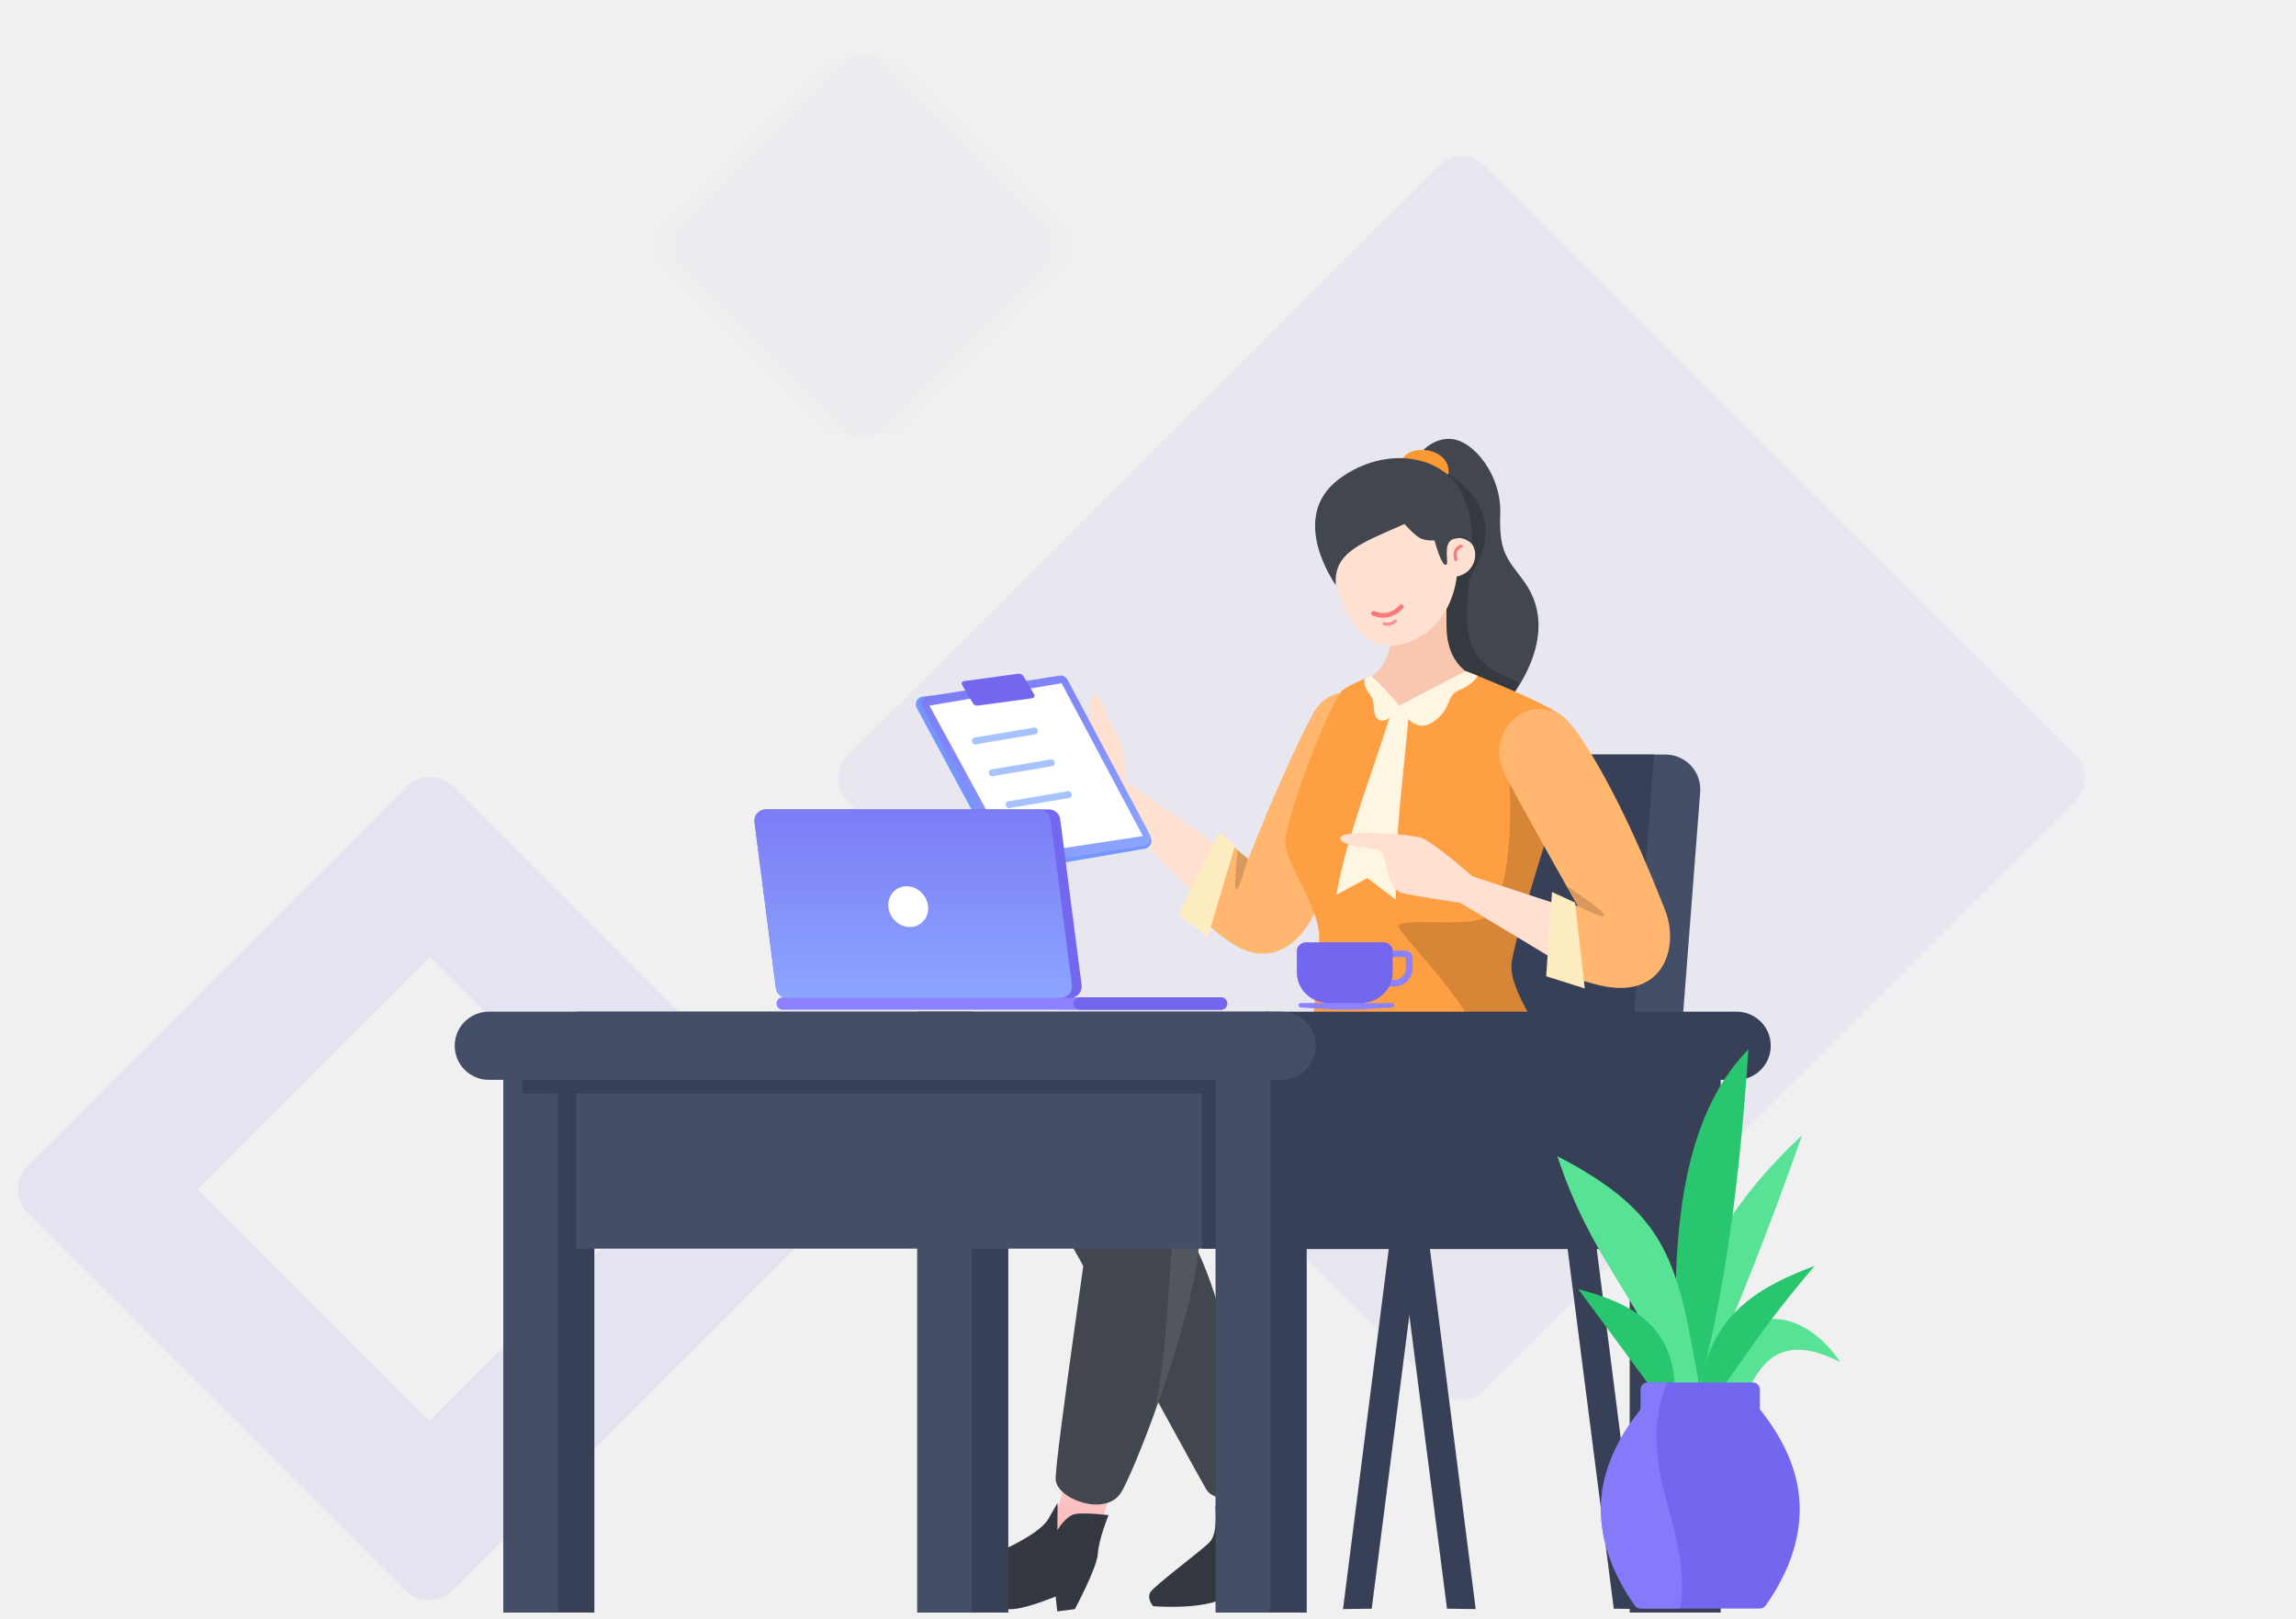
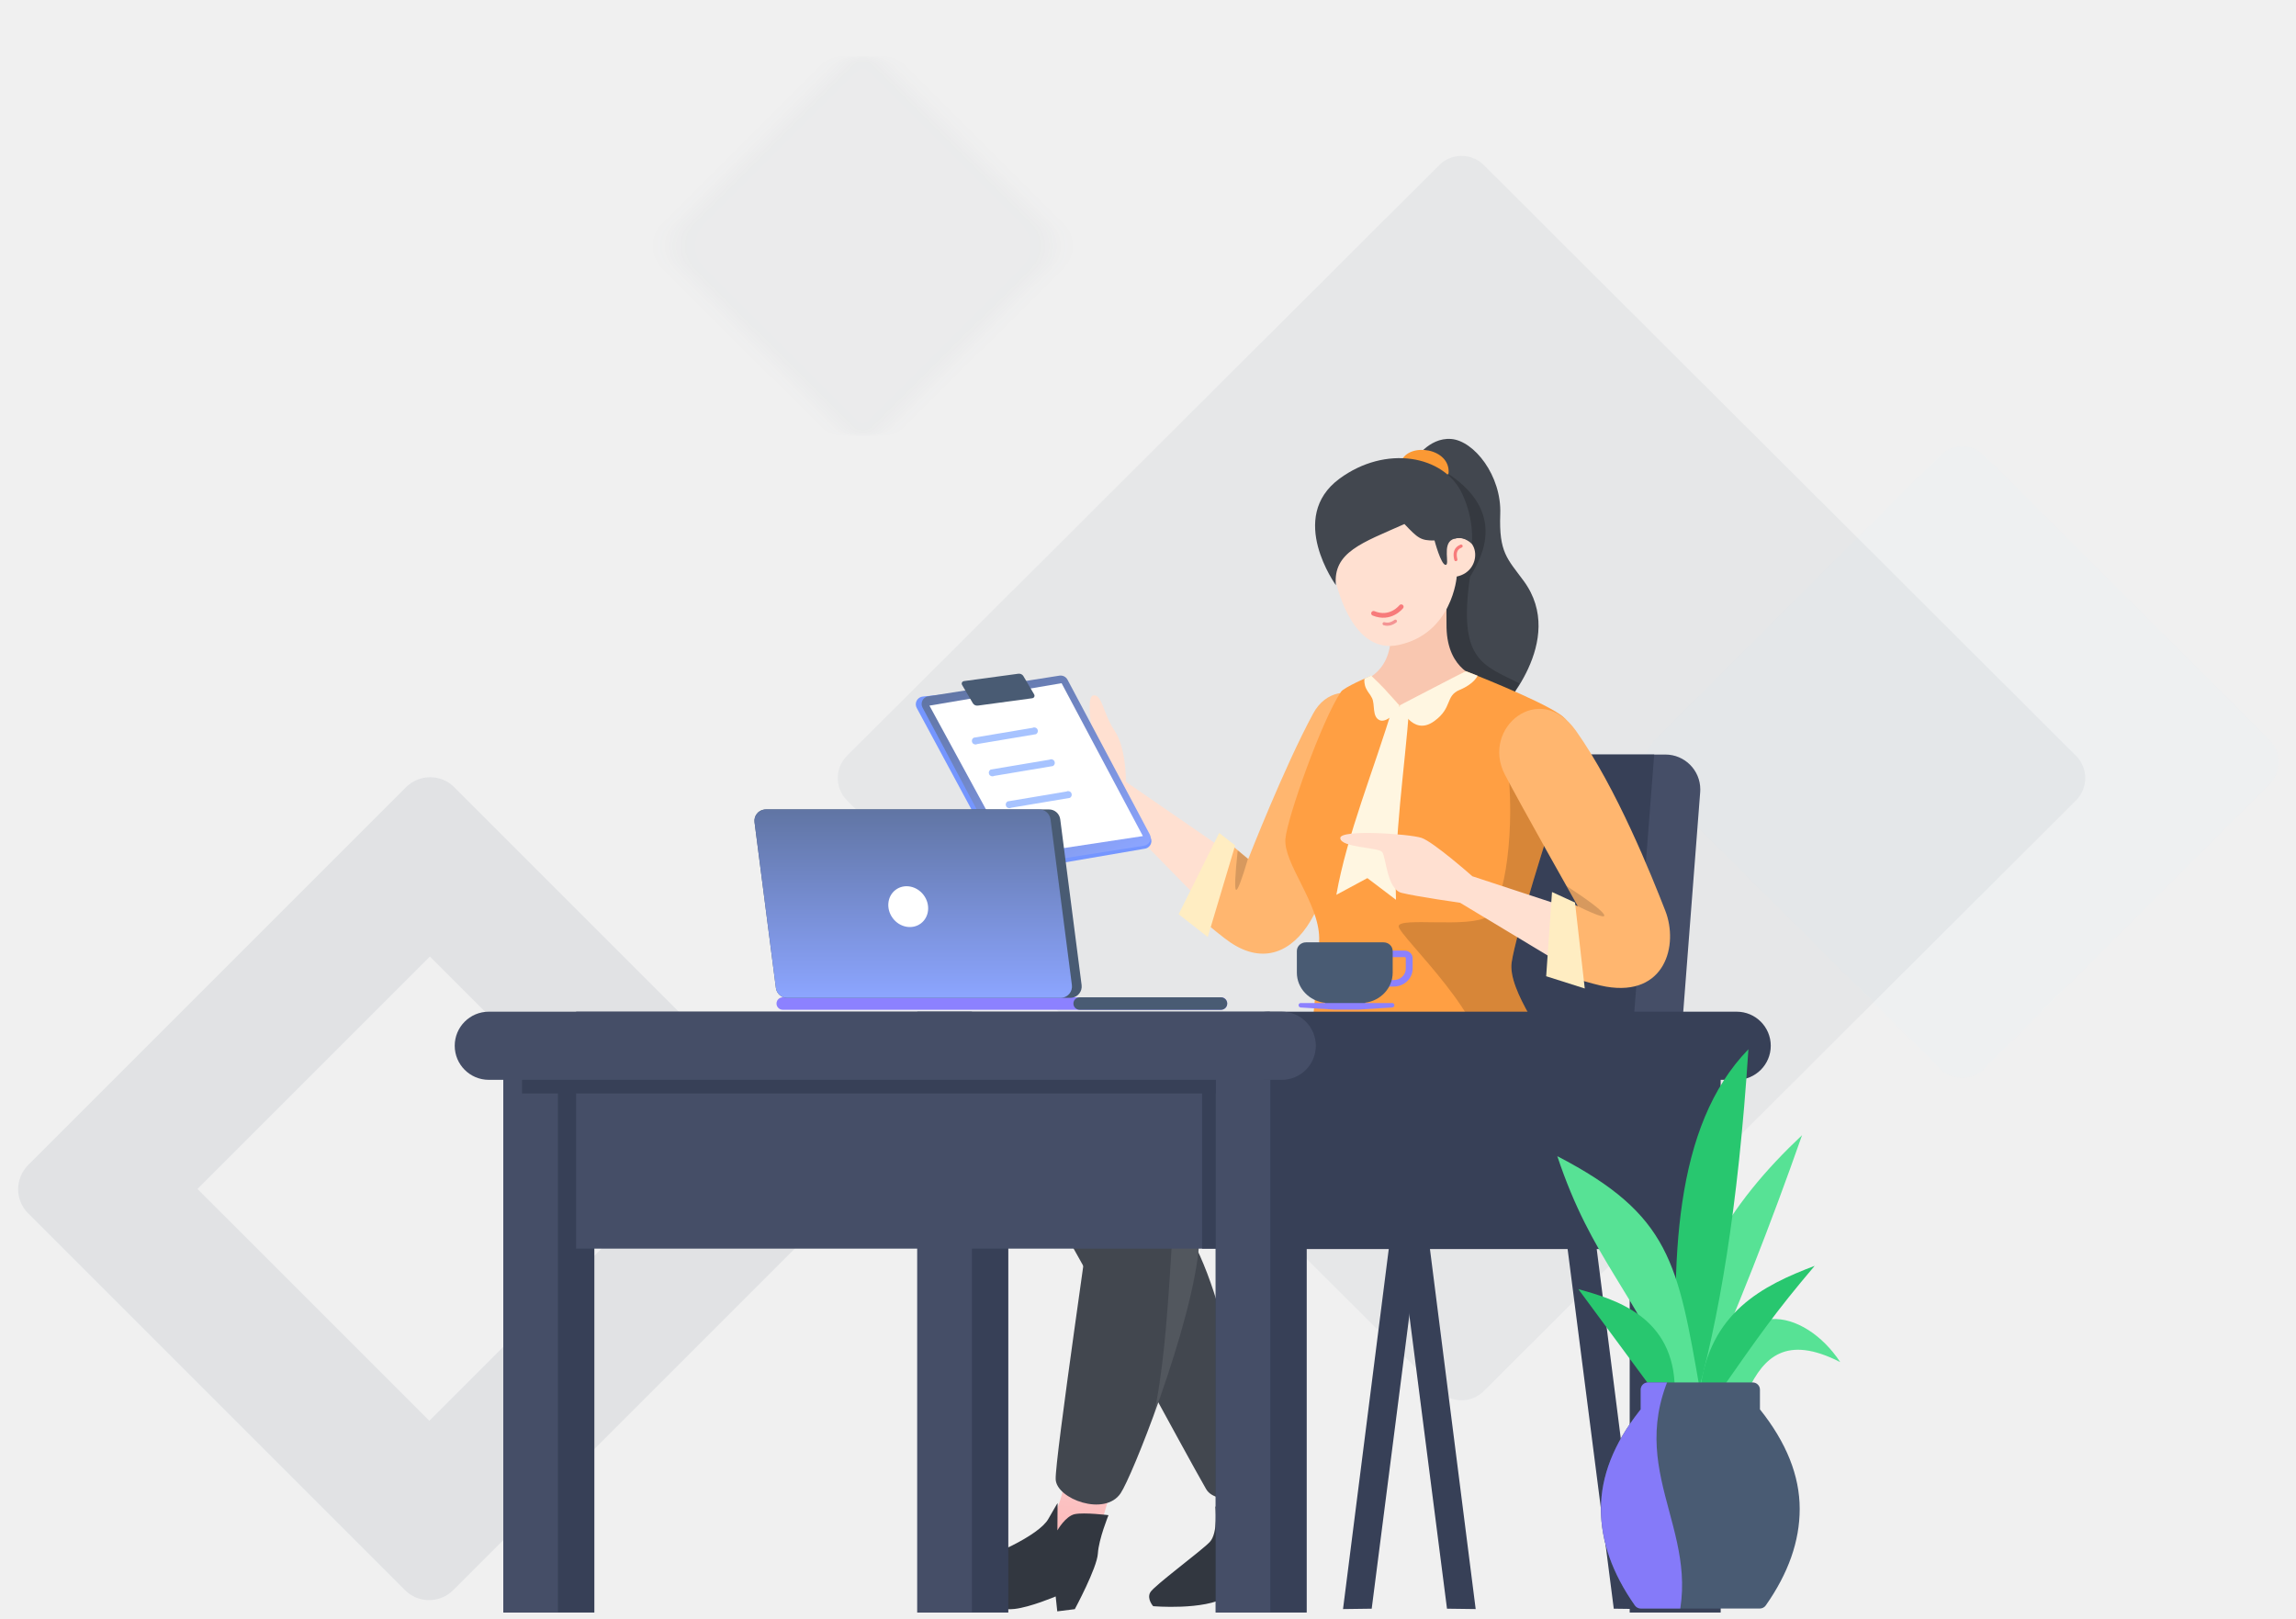
<svg xmlns="http://www.w3.org/2000/svg" xmlns:xlink="http://www.w3.org/1999/xlink" width="729px" height="514px" viewBox="0 0 729 514" version="1.1">
  <defs>
    <filter x="-9.8%" y="-9.8%" width="119.7%" height="119.7%" filterUnits="objectBoundingBox" id="filter-1">
      <feGaussianBlur stdDeviation="3" in="SourceGraphic" />
    </filter>
    <linearGradient x1="43.252%" y1="-28.186%" x2="50%" y2="91.05%" id="linearGradient-2">
      <stop stop-color="#FDC6C6" offset="0%" />
      <stop stop-color="#FAB2B2" offset="100%" />
    </linearGradient>
    <linearGradient x1="42.314%" y1="8.689%" x2="50%" y2="71.69%" id="linearGradient-3">
      <stop stop-color="#FDC6C6" offset="0%" />
      <stop stop-color="#FAB2B2" offset="100%" />
    </linearGradient>
    <linearGradient x1="68.669%" y1="-53.107%" x2="68.669%" y2="100%" id="linearGradient-4">
-       <stop stop-color="#7367F0" offset="0%" />
+       <stop stop-color="#495B73" offset="0%" />
      <stop stop-color="#8CA5FF" offset="100%" />
    </linearGradient>
    <linearGradient x1="68.669%" y1="-53.107%" x2="68.669%" y2="100%" id="linearGradient-5">
-       <stop stop-color="#7367F0" offset="0%" />
+       <stop stop-color="#495B73" offset="0%" />
      <stop stop-color="#8CA5FF" offset="100%" />
    </linearGradient>
    <path d="M14.916,0.122 L48.19,0.122 C49.457,0.122 50.484,1.142 50.484,2.401 L50.484,8.668 C58.898,19.208 63.105,29.748 63.105,40.288 C63.105,50.503 59.513,60.718 52.328,70.934 C51.898,71.544 51.196,71.907 50.446,71.907 L12.659,71.907 C11.909,71.907 11.207,71.544 10.778,70.934 C3.593,60.718 0,50.503 0,40.288 C0,29.946 4.05,19.605 12.149,9.264 L12.621,8.668 L12.621,2.401 C12.621,1.142 13.648,0.122 14.916,0.122 Z" id="path-6" />
  </defs>
  <g id="📝-Pages-New" stroke="none" stroke-width="1" fill="none" fill-rule="evenodd">
    <g id="Verify-Email" transform="translate(-113, -277)">
      <g id="verify-email-illustration" transform="translate(113, 290)">
        <g id="Shape" transform="translate(0.5, 0)">
          <path d="M558.525,155.012 L686.343,155.169 C691.856,155.176 696.324,159.644 696.331,165.157 L696.488,292.975 C696.494,298.498 692.023,302.981 686.5,302.988 C686.492,302.988 686.484,302.988 686.475,302.988 L558.657,302.831 C553.144,302.824 548.676,298.356 548.669,292.843 L548.512,165.025 C548.506,159.502 552.977,155.019 558.5,155.012 C558.508,155.012 558.516,155.012 558.525,155.012 Z" id="Rectangle" fill="#BFE7FF" opacity="0.04" transform="translate(622.5, 229) rotate(-45) translate(-622.5, -229) " />
-           <path d="M237.807,19.423 L309.025,19.511 C314.539,19.517 319.006,23.985 319.013,29.498 L319.101,100.717 C319.107,106.239 314.636,110.722 309.113,110.729 C309.105,110.729 309.097,110.729 309.088,110.729 L237.87,110.641 C232.357,110.635 227.889,106.167 227.882,100.654 L227.795,29.435 C227.788,23.912 232.26,19.43 237.783,19.423 C237.791,19.423 237.799,19.423 237.807,19.423 Z" id="Rectangle" fill="#7367F0" opacity="0.038" filter="url(#filter-1)" transform="translate(273.4478, 65.07592) rotate(-45) translate(-273.4478, -65.07592) " />
-           <path d="M330.589,91.106 L596.189,91.433 C601.702,91.44 606.17,95.907 606.177,101.42 L606.503,367.021 C606.51,372.544 602.038,377.026 596.515,377.033 C596.507,377.033 596.499,377.033 596.491,377.033 L330.891,376.707 C325.377,376.7 320.91,372.232 320.903,366.719 L320.576,101.119 C320.57,95.596 325.041,91.113 330.564,91.106 C330.572,91.106 330.581,91.106 330.589,91.106 Z" id="Rectangle" fill="#7367F0" opacity="0.066" transform="translate(463.5398, 234.0697) rotate(-45) translate(-463.5398, -234.0697) " />
-           <path d="M220.715,269 C226.72,269 231.588,273.856 231.588,279.846 L231.588,449.044 C231.588,455.034 226.72,459.89 220.715,459.89 L51.102,459.89 C45.097,459.89 40.229,455.034 40.229,449.044 L40.229,279.846 C40.229,273.856 45.097,269 51.102,269 L220.715,269 Z M188.097,312.384 L83.72,312.384 L83.72,416.505 L188.097,416.505 L188.097,312.384 Z" id="Rectangle" fill="#7367F0" fill-rule="nonzero" opacity="0.09" transform="translate(135.9084, 364.445) rotate(-45) translate(-135.9084, -364.445) " />
+           <path d="M237.807,19.423 L309.025,19.511 C314.539,19.517 319.006,23.985 319.013,29.498 L319.101,100.717 C319.107,106.239 314.636,110.722 309.113,110.729 C309.105,110.729 309.097,110.729 309.088,110.729 L237.87,110.641 C232.357,110.635 227.889,106.167 227.882,100.654 L227.795,29.435 C227.788,23.912 232.26,19.43 237.783,19.423 C237.791,19.423 237.799,19.423 237.807,19.423 Z" id="Rectangle" fill="#495B73" opacity="0.038" filter="url(#filter-1)" transform="translate(273.4478, 65.07592) rotate(-45) translate(-273.4478, -65.07592) " />
+           <path d="M330.589,91.106 L596.189,91.433 C601.702,91.44 606.17,95.907 606.177,101.42 L606.503,367.021 C606.51,372.544 602.038,377.026 596.515,377.033 C596.507,377.033 596.499,377.033 596.491,377.033 L330.891,376.707 C325.377,376.7 320.91,372.232 320.903,366.719 L320.576,101.119 C320.57,95.596 325.041,91.113 330.564,91.106 C330.572,91.106 330.581,91.106 330.589,91.106 Z" id="Rectangle" fill="#495B73" opacity="0.066" transform="translate(463.5398, 234.0697) rotate(-45) translate(-463.5398, -234.0697) " />
+           <path d="M220.715,269 C226.72,269 231.588,273.856 231.588,279.846 L231.588,449.044 C231.588,455.034 226.72,459.89 220.715,459.89 L51.102,459.89 C45.097,459.89 40.229,455.034 40.229,449.044 L40.229,279.846 C40.229,273.856 45.097,269 51.102,269 L220.715,269 Z M188.097,312.384 L83.72,312.384 L83.72,416.505 L188.097,416.505 L188.097,312.384 Z" id="Rectangle" fill="#495B73" fill-rule="nonzero" opacity="0.09" transform="translate(135.9084, 364.445) rotate(-45) translate(-135.9084, -364.445) " />
        </g>
        <g id="Illustration" transform="translate(143.5, 122)">
          <g id="Chair4" transform="translate(228.7688, 104.5922)">
            <polygon id="Path" fill="#374057" points="71.522 134.586 54.153 271.344 63.26 271.224 80.628 135.866" />
            <polygon id="Path" fill="#374057" transform="translate(83.03507, 202.9649) scale(-1, 1) translate(-83.03507, -202.9649) " points="87.166 134.586 69.798 271.344 78.904 271.224 96.273 135.866" />
            <polygon id="Path" fill="#374057" transform="translate(135.985, 202.9649) scale(-1, 1) translate(-135.985, -202.9649) " points="140.116 134.586 122.747 271.344 131.854 271.224 149.222 135.866" />
            <path d="M0,144.995 L0,138.596 C1.73433191e-14,132.472 4.964,127.508 11.088,127.508 L76.885,127.508 C82.605,127.508 87.386,123.156 87.924,117.462 L98.061,10.046 C98.599,4.351 103.38,5.88268166e-15 109.1,0 L156.501,0 C162.625,1.69683486e-14 167.589,4.964 167.589,11.088 C167.589,11.372 167.578,11.657 167.556,11.94 L157.232,145.847 C156.787,151.623 151.97,156.083 146.177,156.083 L11.088,156.083 C4.964,156.083 9.63172524e-15,151.119 0,144.995 Z" id="Path" fill="#454E67" />
            <path d="M152.955,-4.54747351e-13 L142.793,131.442 C142.347,137.217 137.53,141.675 131.738,141.675 L0,141.675 L0,138.233 C-1.88432012e-14,132.11 4.964,127.145 11.088,127.145 L76.675,127.145 C82.394,127.145 87.175,122.796 87.714,117.102 L97.847,10.043 C98.386,4.35 103.167,-4.44815005e-13 108.886,-4.54747351e-13 L152.955,-4.54747351e-13 Z" id="Combined-Shape" fill="#374057" />
          </g>
          <g id="Wom3.4" transform="translate(268.2937, 188.5) scale(-1, 1) translate(-268.2937, -188.5) translate(149.7937, 0)">
            <g id="LLeg" transform="translate(53.06011, 197.6413)">
              <path d="M93.573,133.787 C93.573,133.787 86.05,151.826 92.217,156.608 C98.393,161.391 110.405,173.217 110.405,173.217 L71.485,164.776 L81.093,131.681 L93.573,133.787 Z" id="Path" fill="url(#linearGradient-2)" />
              <path d="M91.338,145.666 C91.338,145.666 90.382,154.131 93.142,157.02 C95.902,159.907 110.846,170.903 112.016,172.989 C113.187,175.077 111.093,177.379 111.093,177.379 C111.093,177.379 94.952,178.781 87.693,174.37 C82.452,171.184 74.636,165.464 74.636,165.464 L72.566,171.089 L66.698,170.85 C66.698,170.85 65.921,163.918 67.313,160.595 C68.706,157.27 75.877,140.354 75.877,140.354 C75.877,140.354 78.638,142.833 81.571,144.082 C84.504,145.33 88.178,148.75 88.178,148.75 L91.338,145.666 Z" id="Path" fill="#323740" />
              <path d="M28.463,0.045 C41.548,0.629 114.377,16.716 127.609,19.449 C140.841,22.182 152.027,36.971 141.937,54.096 C130.605,73.319 101.365,127.913 94.266,140.22 C90.752,146.312 73.025,142.896 77.189,132.672 C84.951,113.613 88.556,65.735 108.346,48.277 C108.346,48.277 41.792,59.845 13.043,46.595 C-7.85,36.962 -3.124,-1.365 28.463,0.045 Z" id="Path" fill="#42474F" />
            </g>
            <g id="LArm" transform="translate(90.17256, 84.95714)">
              <path d="M82.631,28.292 C82.631,28.292 82.483,17.659 86.208,12.102 C89.932,6.545 90.08,0.642 92.898,0.835 C95.717,1.028 92.926,14.748 92.926,14.748 C92.926,14.748 96.503,13.384 99.072,11.658 C101.641,9.932 109.432,1.423 111.252,2.931 C114.339,5.5 109.367,19.992 106.659,22.889 C103.942,25.787 89.1,35.318 89.1,35.318 L52.747,72.442 L45.922,53.582 L82.631,28.292 Z" id="Path" fill="#FFE0D1" />
              <path d="M2.218,24.785 C8.305,38.884 19.45,64.786 24.045,72.513 C29.803,82.191 38.883,86.454 49.514,79.274 C51.396,78.003 55.203,74.94 60.935,70.085 L50.53,47.216 C46.031,50.925 43.781,52.779 43.781,52.779 C43.781,52.779 32.358,23.534 23.168,6.593 C15.21,-8.064 -7.047,3.35 2.218,24.785 Z" id="Path" fill="#FFB66F" />
              <path d="M43.899,52.794 C45.945,59.723 47.207,62.987 47.685,62.585 C48.163,62.184 47.98,58.015 47.137,50.078 L43.899,52.794 Z" id="Path" fill-opacity="0.16" fill="#000000" />
              <polygon id="Path-65" fill="#FFEDC2" points="47.944 48.482 56.645 77.584 65.887 70.34 53.024 44.541" />
            </g>
            <g id="Head" transform="translate(35.1804, 0)">
              <g id="Group-21" transform="translate(33.16312, 49.21262) rotate(12) translate(-33.16312, -49.21262) translate(9.663122, 4.712621)">
                <path d="M28.359,4.77 C28.359,4.77 22.321,-1.653 15.347,0.408 C8.374,2.469 2.067,15.102 5.062,26.977 C8.042,38.853 5.803,41.297 2.188,49.301 C-7.523,70.832 18.237,88.145 18.237,88.145 L46.31,82.186 L36.282,29.745 L28.359,4.77 Z" id="Path" fill="#42474F" />
                <path d="M18.141,11.452 C1.787,28.575 15.971,41.399 18.643,44.549 C27.826,69.656 20.521,72.598 10.301,80.817 L15.796,87.088 L31.549,80.511 L31.043,10.075 L18.141,11.452 Z" id="Path-50" fill-opacity="0.199" fill="#000000" />
              </g>
              <path d="M25.565,80.199 C25.565,80.199 35.533,78.198 35.829,64.233 C36.125,50.268 34.483,45.501 34.483,45.501 L53.281,45.162 C53.281,45.162 53.486,60.726 53.489,66.355 C53.497,80.043 64.046,81.631 64.046,81.631 C64.046,81.631 61.853,92.458 44.82,93.415 C31.521,94.163 25.565,80.199 25.565,80.199 Z" id="Path" fill="#F9C7B0" />
              <g id="Group-20" transform="translate(51.64186, 39.99331) rotate(12) translate(-51.64186, -39.99331) translate(26.64186, 9.99331)">
                <path d="M3.768,9.285 C1.424,1.549 14.02,-3.131 17.721,2.443 C17.721,2.443 19.535,7.725 15.753,10.741 C10.635,14.809 3.768,9.285 3.768,9.285 Z" id="Path" fill="#FB9934" />
                <path d="M6.346,29.948 C-2.04,29.624 -0.672,41.884 8.039,41.867 C8.039,41.867 13.099,59.283 30.664,59.283 C44.93,59.283 45.858,38.985 45.988,34.935 C46.127,30.618 46.145,16.434 46.145,16.434 L6.019,16.415 L6.346,29.948 Z" id="Path" fill="#FFE0D1" />
                <path d="M10.746,37.508 C12.173,37.119 12.56,29.202 12.56,29.202 C16.832,28.355 17.584,27.392 20.813,22.102 C35.151,25.154 44.886,26.086 46.145,36.572 C46.145,36.572 56.913,12.36 38.046,3.755 C21.451,-3.804 3.941,3.298 0.886,16.498 C-1.278,25.816 1.203,32.66 1.203,32.66 C1.203,32.66 3.376,29.202 6.945,30.066 C10.513,30.929 9.318,37.898 10.746,37.508 Z" id="Path" fill="#42474F" />
                <path d="M27.588,46.185 C27.588,46.185 30.474,50.843 36.107,49.189" id="Path" stroke="#F77B7B" stroke-width="1.5" stroke-linecap="round" transform="translate(31.84753, 47.86466) rotate(-18) translate(-31.84753, -47.86466) " />
                <path d="M30.033,51.744 C31.355,52.299 32.609,52.298 33.706,51.662" id="Path" stroke="#F49494" stroke-linecap="round" transform="translate(31.8695, 51.90594) rotate(2) translate(-31.8695, -51.90594) " />
                <path d="M6.733,36.748 C7.259,34.852 7.025,33.195 5.139,32.437" id="Path-8" stroke="#F77B7B" stroke-linecap="round" transform="translate(6.058119, 34.59279) rotate(-13) translate(-6.058119, -34.59279) " />
              </g>
            </g>
            <g id="Group-19" transform="translate(30.63051, 78.10247)">
              <path d="M64.666,1.663 C64.895,1.651 72.933,5.174 73.859,6.532 C79.889,15.379 90.961,46.516 91.531,53.271 C92.173,61.063 80.941,73.475 80.804,84.754 C80.681,96.035 85.608,130.001 83.697,133.174 C81.801,136.347 69.339,151.419 66.739,151.48 C64.125,151.542 62.173,143.629 58.213,143.801 C54.268,143.973 46.042,154.464 42.494,154.39 C38.962,154.312 2.357,131.123 5.155,124.516 C7.968,117.909 21.026,101.49 19.696,92.487 C18.381,83.487 7.876,50.259 4.084,38.951 C0.308,27.642 -2.735,18.633 4.314,13.767 C11.363,8.901 34.299,0 34.299,0 L54.834,11.487 C54.834,11.487 63.473,1.72 64.666,1.663 Z" id="Path" fill="#FF9F43" />
              <path d="M57.364,11.168 C63.523,31.649 71.976,51.83 75.361,71.035 L65.514,65.73 L56.432,72.612 C57.073,52.645 53.721,31.68 52.18,11.168 L57.364,11.168 Z" id="Path" fill="#FFF6E1" />
              <path d="M21.39,26.894 L21.156,28.55 C18.397,49.118 21.662,74.076 27.321,77.884 C33.097,81.771 55.58,77.956 55.58,81.034 C55.58,84.113 24.51,112.323 29.611,125.809 C32.415,133.224 31.476,139.818 26.794,145.592 L25.434,144.678 C14.822,137.48 3.556,128.291 5.155,124.516 C7.968,117.909 21.026,101.49 19.696,92.487 C18.434,83.847 8.702,52.879 4.571,40.41 L3.255,36.457 C1.725,31.821 0.452,27.623 0.144,24 L1.094,23.384 C16.269,13.657 23.034,14.827 21.39,26.894 L21.39,26.894 Z" id="Path" fill-opacity="0.16" fill="#000000" />
              <path d="M30.508,1.45 L34.299,0 L55.284,10.893 C55.284,10.893 51.338,20.934 44.351,15.934 C38.361,11.658 40.888,7.895 36.193,5.954 C31.514,4.013 30.508,1.45 30.508,1.45 Z" id="Path" fill="#FFF6E1" />
              <path d="M55.284,10.893 C56.806,14.271 59.899,16.246 61.497,15.632 C64.136,14.618 63.003,10.579 64.043,8.539 C64.788,7.091 65.27,6.872 65.922,5.513 C66.527,4.267 66.552,2.77 66.397,2.357 L64.332,1.419 C62.441,3.203 61.055,4.567 60.175,5.513 C59.079,6.692 57.448,8.485 55.284,10.893 Z" id="Path" fill="#FFF6E1" />
            </g>
            <g id="RArm" transform="translate(0, 90.08435)">
              <path d="M62.811,53.159 C62.811,53.159 75.166,42.238 78.948,40.971 C82.73,39.703 104.882,38.181 104.743,41.045 C104.583,44.113 92.686,43.936 91.453,45.446 C90.22,46.954 89.94,57.271 85.28,58.429 C80.629,59.587 66.686,61.584 66.686,61.584 L33.335,81.672 L31.91,63.318 L62.811,53.159 Z" id="Path" fill="#FFE0D1" />
              <path d="M29.941,6.92 C16.924,25.267 5.81,53.214 1.545,64.11 C-2.721,75.006 1.582,91.441 20.34,88.214 C22.452,87.851 25.876,86.941 30.613,85.485 L35.096,60.249 C31.241,61.866 29.314,62.674 29.314,62.674 C29.314,62.674 47.957,29.67 52.51,20.823 C60.114,6.047 41.407,-9.246 29.941,6.92 Z" id="Path" fill="#FFB66F" />
              <path d="M29.314,62.674 C23,65.754 20.241,66.616 21.035,65.261 C21.829,63.907 25.779,60.905 32.886,56.256 L29.314,62.674 Z" id="Path" fill-opacity="0.16" fill="#000000" />
              <polygon id="Path-64" fill="#FFEDC2" points="30.217 61.508 27.12 88.795 39.366 84.908 37.518 58.166" />
            </g>
            <g id="RLeg" transform="translate(30.1152, 191.9126)">
              <path d="M161.968,140.125 C161.968,140.125 161.741,157.986 176.477,164.663 C191.204,171.34 201.696,170.938 200.361,176.1 C199.025,181.262 160.693,181.054 157.114,177.016 C154.062,173.582 147.428,141.603 145.601,144.048 L161.968,140.125 Z" id="Path" fill="url(#linearGradient-3)" />
              <path d="M148.223,154.204 C148.223,154.204 151.32,161.789 151.593,166.385 C151.867,170.983 158.916,184.054 158.916,184.054 L164.486,184.752 L164.995,180.013 C164.995,180.013 173.056,183.444 178.113,183.992 C183.17,184.541 200.515,182.482 203.964,179.618 C207.414,176.756 205.671,172.726 195.715,170.27 C185.76,167.813 170.292,160.637 167.348,155.442 C164.405,150.246 164.387,150.38 164.387,150.38 L164.446,159.038 C164.446,159.038 161.898,154.481 158.891,153.873 C155.884,153.265 148.223,154.204 148.223,154.204 Z" id="Path" fill="#323740" />
              <path d="M11.841,0.253 C-4.665,25.092 -3.051,43.059 16.684,54.154 C41.965,68.366 119.937,51.719 119.937,51.719 C119.937,51.719 118.554,62.839 119.937,72.758 C123.549,98.662 140.729,141.819 144.363,147.242 C149.39,154.741 164.701,149.086 164.99,142.841 C165.278,136.597 153.447,56.848 151.648,41.64 C149.858,26.432 144.207,24.223 127.703,20.065 C123.912,19.11 79.073,7.982 74.966,8.306 C51.436,10.164 30.395,7.48 11.841,0.253 Z" id="Path" fill="#42474F" />
              <path d="M29.827,50.013 C55.424,52.877 123.19,46.973 125.912,49.656 C128.51,52.217 128.076,96.783 133.906,122.575 C128.164,106.947 121.948,87.179 119.937,72.758 C118.554,62.839 119.937,51.719 119.937,51.719 L117.29,52.246 C103.474,54.927 39.426,66.433 16.684,54.154 C3.345,46.951 -1.816,35.799 1.201,20.699 C4.839,38.513 14.382,48.284 29.827,50.013 Z" id="Path" fill-opacity="0.192" fill="#FFFFFF" opacity="0.44" />
              <ellipse id="Oval" fill-opacity="0.192" fill="#FFFFFF" transform="translate(162.5638, 43.6816) rotate(13) translate(-162.5638, -43.6816) " cx="162.564" cy="43.682" rx="4.302" ry="7.878" />
              <ellipse id="Oval" fill-opacity="0.192" fill="#FFFFFF" transform="translate(142.487, 38.66896) rotate(-16) translate(-142.487, -38.66896) " cx="142.487" cy="38.669" rx="5.736" ry="8.594" />
            </g>
          </g>
          <g id="Example-Task1" transform="translate(184.9933, 110.364) rotate(-28) translate(-184.9933, -110.364) translate(160.9933, 70.86401)">
            <g id="Group-3" transform="translate(-0, -0)">
              <path d="M3.995,1.475 L43.852,17.511 C44.763,17.877 45.37,18.75 45.396,19.731 L46.856,74.844 C46.892,76.205 45.818,77.337 44.458,77.373 C44.174,77.38 43.89,77.339 43.621,77.25 L2.636,63.721 C1.631,63.389 0.95,62.453 0.944,61.396 L0.611,3.775 C0.603,2.414 1.7,1.305 3.061,1.297 C3.381,1.295 3.698,1.356 3.995,1.475 Z" id="Rectangle" fill="#7596FF" fill-rule="nonzero" />
              <path d="M5.56,2.216 L45.431,15.989 C46.424,16.332 47.091,17.267 47.091,18.318 L47.091,73.951 C47.091,75.311 45.988,76.415 44.627,76.415 C44.353,76.415 44.081,76.369 43.822,76.279 L3.951,62.507 C2.958,62.164 2.291,61.229 2.291,60.178 L2.291,4.545 C2.291,3.184 3.394,2.081 4.755,2.081 C5.029,2.081 5.301,2.127 5.56,2.216 Z" id="Rectangle" fill="url(#linearGradient-4)" />
              <polygon id="Rectangle" fill="#FFFFFF" fill-rule="nonzero" points="4.521 5.018 44.912 18.427 44.912 73.408 5.071 59.393" />
-               <path d="M17.831,3.276 L34.216,9.332 C34.821,9.555 35.232,10.119 35.26,10.763 L35.552,17.495 C35.571,17.936 35.229,18.31 34.787,18.329 C34.681,18.333 34.575,18.317 34.475,18.28 L18.09,12.224 C17.485,12.001 17.074,11.437 17.046,10.793 L16.754,4.061 C16.735,3.62 17.077,3.246 17.519,3.227 C17.625,3.222 17.731,3.239 17.831,3.276 Z" id="Rectangle" fill="#7367F0" fill-rule="nonzero" />
+               <path d="M17.831,3.276 L34.216,9.332 C34.821,9.555 35.232,10.119 35.26,10.763 L35.552,17.495 C35.571,17.936 35.229,18.31 34.787,18.329 C34.681,18.333 34.575,18.317 34.475,18.28 L18.09,12.224 C17.485,12.001 17.074,11.437 17.046,10.793 L16.754,4.061 C16.735,3.62 17.077,3.246 17.519,3.227 C17.625,3.222 17.731,3.239 17.831,3.276 Z" id="Rectangle" fill="#495B73" fill-rule="nonzero" />
              <path d="M30.126,26.615 C30.759,26.615 31.271,27.128 31.271,27.76 C31.271,28.348 30.829,28.832 30.259,28.898 L30.126,28.906 L12.167,22.906 C11.534,22.906 11.022,22.393 11.022,21.761 C11.022,21.173 11.464,20.689 12.034,20.623 L12.167,20.615 L30.126,26.615 Z" id="Path" fill="#A7C3FF" />
              <path d="M30.126,38.069 C30.759,38.069 31.271,38.582 31.271,39.215 C31.271,39.802 30.829,40.286 30.259,40.352 L30.126,40.36 L12.167,34.361 C11.534,34.361 11.022,33.848 11.022,33.215 C11.022,32.628 11.464,32.144 12.034,32.077 L12.167,32.07 L30.126,38.069 Z" id="Path" fill="#A7C3FF" />
              <path d="M30.126,49.524 C30.759,49.524 31.271,50.037 31.271,50.669 C31.271,51.257 30.829,51.741 30.259,51.807 L30.126,51.815 L12.167,45.815 C11.534,45.815 11.022,45.302 11.022,44.67 C11.022,44.082 11.464,43.598 12.034,43.532 L12.167,43.524 L30.126,49.524 Z" id="Path" fill="#A7C3FF" />
            </g>
          </g>
          <g id="Group-26" transform="translate(0, 186.2476)">
            <g id="Group-25" transform="translate(16.32273, 0)">
              <polygon id="Rectangle" fill="#374057" points="131.436 7.212 160.326 7.212 160.326 190.791 131.436 190.791" />
              <polygon id="Rectangle" fill="#454E67" points="131.436 -3.38912548e-13 148.77 -3.38912548e-13 148.77 190.791 131.436 190.791" />
              <polygon id="Rectangle" fill="#374057" points="1.98457179e-15 7.212 143.003 7.212 143.003 62.273 28.89 62.273 28.89 190.791 1.98457179e-15 190.791" />
              <polygon id="Rectangle" fill="#454E67" points="1.92443325e-15 7.212 17.334 7.212 17.334 190.791 1.92443325e-15 190.791" />
            </g>
            <g id="Group-25">
              <polygon id="Rectangle" fill="#374057" points="373.942 7.212 402.831 7.212 402.831 190.791 373.942 190.791" />
              <polygon id="Rectangle" fill="#374057" points="242.506 7.212 385.509 7.212 385.509 75.37 271.395 75.37 271.395 190.791 242.506 190.791" />
              <polygon id="Rectangle" fill="#454E67" points="39.423 -5.34581367e-13 259.672 -7.68684406e-13 259.672 75.236 39.423 75.236" />
              <polygon id="Rectangle" fill="#374057" points="238.172 7.212 255.506 7.212 255.506 75.236 238.172 75.236" />
              <polygon id="Rectangle" fill="#454E67" points="242.506 7.212 259.839 7.212 259.839 190.791 242.506 190.791" />
              <path d="M259.171,0 L407.914,0 C413.889,6.78810087e-16 418.732,4.844 418.732,10.818 C418.732,16.793 413.889,21.637 407.914,21.637 L259.171,21.637 C253.196,21.637 248.352,16.793 248.352,10.818 C248.352,4.844 253.196,1.09754675e-15 259.171,0 Z" id="Rectangle" fill="#374057" />
              <polygon id="Rectangle" fill="#374057" points="22.257 4.327 242.506 4.327 242.506 25.964 22.257 25.964" />
              <path d="M11.697,-3.38204986e-14 L263.466,-3.38204986e-14 C269.441,-5.62343274e-14 274.284,4.844 274.284,10.818 C274.284,16.793 269.441,21.637 263.466,21.637 L11.697,21.637 C5.722,21.637 0.879,16.793 0.879,10.818 C0.879,4.844 5.722,-3.27229518e-14 11.697,-3.38204986e-14 Z" id="Rectangle" fill="#454E67" />
            </g>
          </g>
          <g id="Cup" transform="translate(286.525, 175.2282) scale(-1, 1) translate(-286.525, -175.2282) translate(268.025, 164.2282)">
            <path d="M9.786,2.625 L2.535,2.625 C1.135,2.625 0,3.704 0,5.034 L0,8.333 C0,11.485 2.69,14.04 6.008,14.04 L9.786,14.04 C10.386,14.04 10.872,13.578 10.872,13.008 C10.872,12.438 10.386,11.976 9.786,11.976 L6.008,11.976 C3.89,11.976 2.173,10.345 2.173,8.333 L2.173,5.034 C2.173,4.844 2.335,4.69 2.535,4.69 L9.786,4.69 C10.386,4.69 10.872,4.228 10.872,3.658 C10.872,3.088 10.386,2.625 9.786,2.625 Z" id="Path" fill="#8C81FF" />
-             <path d="M33.862,0 C35.462,0 36.76,1.232 36.76,2.752 L36.76,9.633 C36.76,14.588 32.822,18.669 27.758,19.207 L27.757,20.643 L15.073,20.643 L15.073,19.175 C10.136,18.526 6.335,14.501 6.335,9.633 L6.335,2.752 C6.335,1.232 7.632,0 9.232,0 L33.862,0 Z" id="Path" fill="#7367F0" />
+             <path d="M33.862,0 C35.462,0 36.76,1.232 36.76,2.752 L36.76,9.633 C36.76,14.588 32.822,18.669 27.758,19.207 L27.757,20.643 L15.073,20.643 L15.073,19.175 C10.136,18.526 6.335,14.501 6.335,9.633 L6.335,2.752 C6.335,1.232 7.632,0 9.232,0 L33.862,0 Z" id="Path" fill="#495B73" />
            <path d="M6.483,19.267 L35.532,19.267 C35.912,19.267 36.22,19.575 36.22,19.955 C36.22,20.342 35.919,20.662 35.533,20.687 L24.854,21.361 L24.854,21.361 L17.247,21.361 L6.482,20.686 C6.096,20.662 5.795,20.342 5.795,19.955 C5.795,19.575 6.103,19.267 6.483,19.267 Z" id="Rectangle" fill="#8C81FF" />
          </g>
          <g id="FacingBack-Laptop3" transform="translate(95.55, 122.0243)">
            <path d="M9.474,59.662 L148.626,59.662 C149.717,59.662 150.602,60.546 150.602,61.638 C150.602,62.729 149.717,63.613 148.626,63.613 L9.474,63.613 C8.383,63.613 7.499,62.729 7.499,61.638 C7.499,60.546 8.383,59.662 9.474,59.662 Z" id="Rectangle" fill="#8C81FF" />
-             <path d="M103.742,59.662 L148.626,59.662 C149.717,59.662 150.602,60.546 150.602,61.638 C150.602,62.729 149.717,63.613 148.626,63.613 L103.742,63.613 C102.651,63.613 101.766,62.729 101.766,61.638 C101.766,60.546 102.651,59.662 103.742,59.662 Z" id="Rectangle" fill="#7367F0" />
-             <path d="M4.094,0 L94.016,0 C95.826,-6.31990243e-15 97.355,1.344 97.586,3.14 L104.371,55.772 C104.625,57.744 103.232,59.548 101.26,59.803 C101.108,59.822 100.954,59.832 100.8,59.832 L10.879,59.832 C9.068,59.832 7.54,58.488 7.308,56.692 L0.523,4.06 C0.269,2.088 1.662,0.284 3.634,0.03 C3.786,0.01 3.94,1.80462652e-15 4.094,0 Z" id="Rectangle" fill="#7367F0" />
+             <path d="M103.742,59.662 L148.626,59.662 C149.717,59.662 150.602,60.546 150.602,61.638 C150.602,62.729 149.717,63.613 148.626,63.613 L103.742,63.613 C102.651,63.613 101.766,62.729 101.766,61.638 C101.766,60.546 102.651,59.662 103.742,59.662 Z" id="Rectangle" fill="#495B73" />
+             <path d="M4.094,0 L94.016,0 C95.826,-6.31990243e-15 97.355,1.344 97.586,3.14 L104.371,55.772 C104.625,57.744 103.232,59.548 101.26,59.803 C101.108,59.822 100.954,59.832 100.8,59.832 L10.879,59.832 C9.068,59.832 7.54,58.488 7.308,56.692 L0.523,4.06 C0.269,2.088 1.662,0.284 3.634,0.03 C3.786,0.01 3.94,1.80462652e-15 4.094,0 Z" id="Rectangle" fill="#495B73" />
            <path d="M4.094,0 L90.93,0 C92.741,-5.87581322e-15 94.269,1.344 94.501,3.14 L101.286,55.772 C101.54,57.744 100.147,59.548 98.175,59.803 C98.023,59.822 97.869,59.832 97.715,59.832 L10.879,59.832 C9.068,59.832 7.54,58.488 7.308,56.692 L0.523,4.06 C0.269,2.088 1.662,0.284 3.634,0.03 C3.786,0.01 3.94,4.02507257e-15 4.094,0 Z" id="Rectangle" fill="url(#linearGradient-5)" />
            <ellipse id="Oval" fill="#FFFFFF" transform="translate(49.31982, 30.86813) rotate(-37) translate(-49.31982, -30.86813) " cx="49.32" cy="30.868" rx="6.125" ry="6.672" />
          </g>
          <g id="Group-79" transform="translate(350.9625, 198.1748)">
            <g id="Group-86">
              <path d="M44.98,110.267 C56.922,83.297 67.771,55.599 77.703,27.289 C54.826,48.815 37.036,75.04 39.569,110.267 L44.98,110.267 Z" id="Path-113" fill="#57E295" />
              <path d="M38.615,113.083 C35.789,67.097 36.986,24.388 60.676,0 C57.408,50.491 51.296,86.06 43.554,113.083 L38.615,113.083 Z" id="Rectangle" fill="#28C76F" />
              <path d="M37.528,108.295 C24.293,76.159 10.993,66.947 4.60623539e-14,33.96 C35.979,52.585 38.234,67.964 45.296,108.295 L37.528,108.295 Z" id="Path-112" fill="#57E295" />
              <path d="M30.405,108.295 L6.662,76.159 C18.129,79.422 37.295,84.706 37.295,108.295 L30.405,108.295 Z" id="Path-114" fill="#28C76F" />
              <path d="M52.612,108.295 L60.532,108.295 C65.566,97.802 72.659,90.579 89.819,99.335 C78.571,82.231 55.492,77.054 52.612,108.295 Z" id="Path-116" fill="#57E295" />
              <path d="M45.326,108.295 L51.913,108.295 C64.001,91.036 69.199,83.516 81.709,68.778 C65.229,75.021 48.312,83.516 45.326,108.295 Z" id="Path-117" fill="#28C76F" />
            </g>
            <g id="Group-85" transform="translate(13.85192, 105.6817)">
              <mask id="mask-7" fill="white">
                <use xlink:href="#path-6" />
              </mask>
-               <use id="Rectangle" fill="#7367F0" xlink:href="#path-6" />
+               <use id="Rectangle" fill="#495B73" xlink:href="#path-6" />
              <path d="M-8.032,-1.852 L21.8,-1.852 C7.518,31.164 35.69,50.716 21.8,83.607 L-8.032,83.607 L-8.032,-1.852 Z" id="Rectangle" fill="#857AF9" mask="url(#mask-7)" />
            </g>
          </g>
        </g>
      </g>
    </g>
  </g>
</svg>
